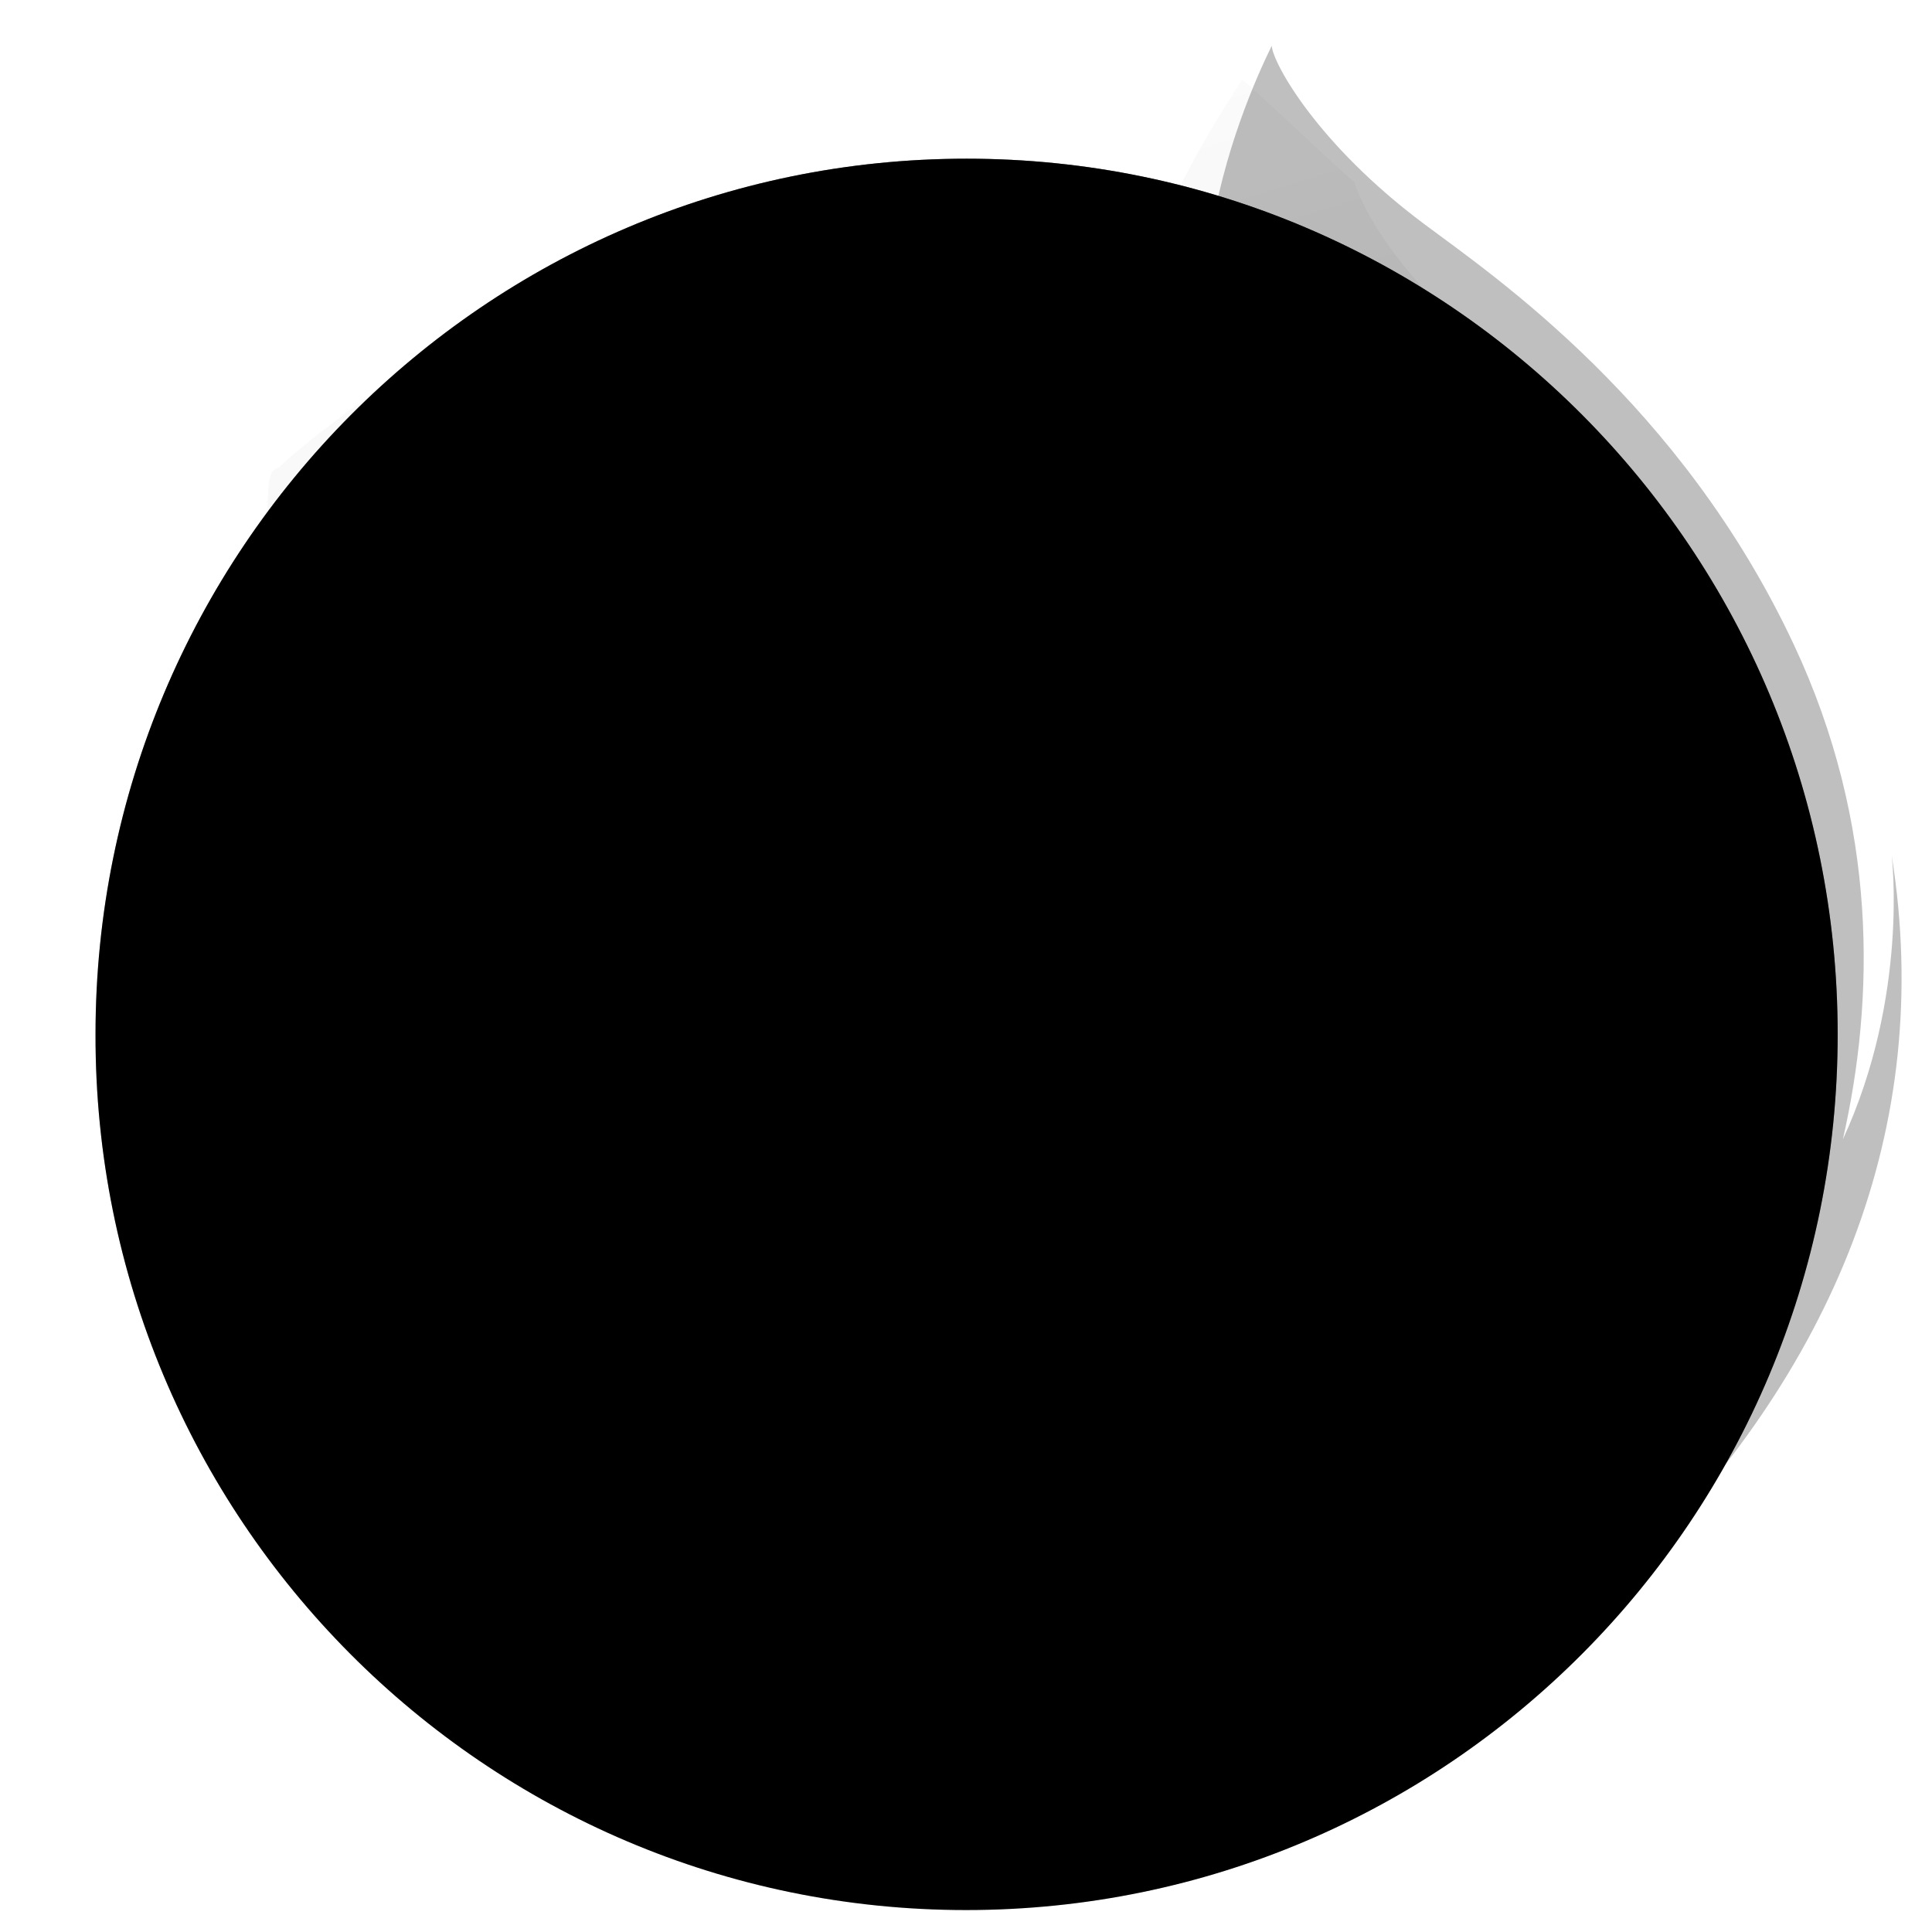
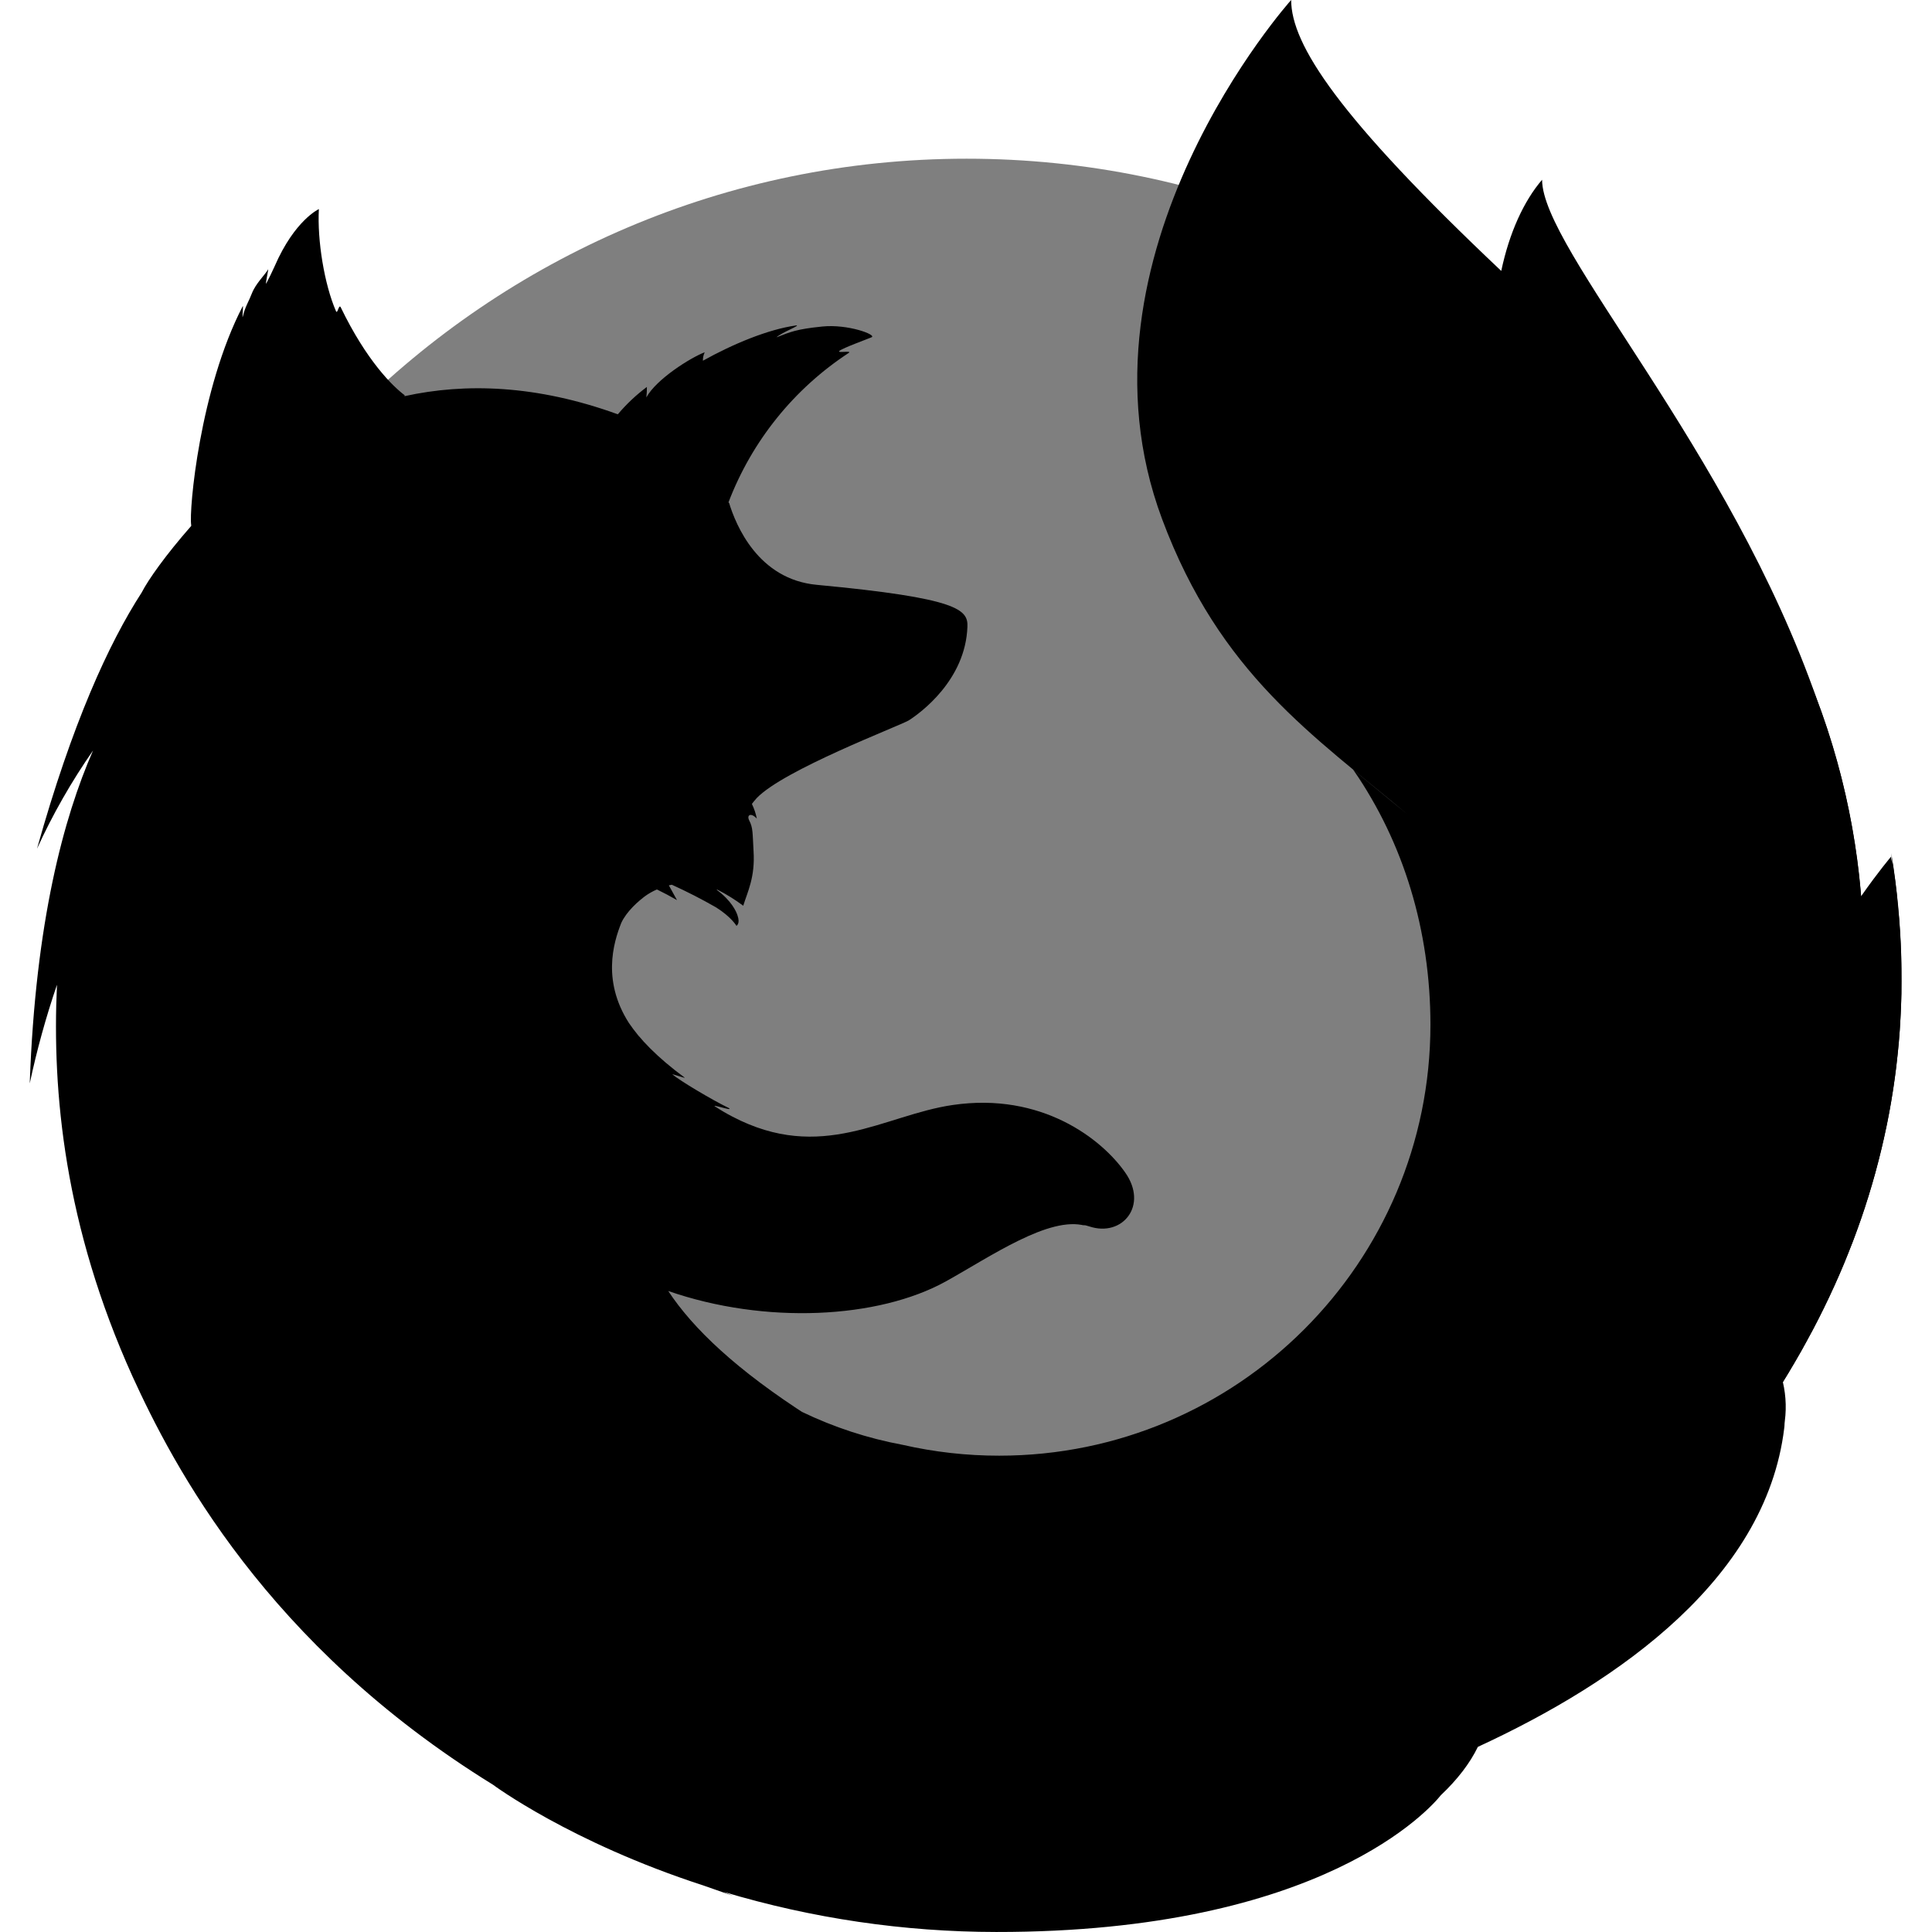
<svg xmlns="http://www.w3.org/2000/svg" viewBox="0 0 24 24">
  <g transform="translate(0.3695 0) scale(0.02439)">
-     <defs>
-       <radialGradient id="e19m" cx="-7732.75" cy="8430.7" r="650.78" fx="-7773.52" gradientTransform="matrix(1.23 0 0 -1.22 9958.21 11048.11)" gradientUnits="userSpaceOnUse">
-         <stop offset=".03" stop-color="currentColor" stop-opacity="0" />
-         <stop offset=".92" stop-color="currentColor" stop-opacity=".4" />
-       </radialGradient>
-       <radialGradient id="f19m" cx="-7584.75" cy="8882.7" r="650.78" fx="-7625.52" gradientTransform="matrix(1.23 0 0 -1.22 9958.21 11048.11)" gradientUnits="userSpaceOnUse">
-         <stop offset=".03" stop-color="currentColor" stop-opacity=".3" />
-         <stop offset=".49" stop-color="currentColor" stop-opacity="0" />
-       </radialGradient>
-       <linearGradient id="a19m" x1="524.71" x2="301.37" y1="677.09" y2="-53.49" gradientUnits="userSpaceOnUse">
-         <stop offset="0" stop-color="currentColor" stop-opacity=".15" />
-         <stop offset="1" stop-color="currentColor" stop-opacity="0" />
-       </linearGradient>
-       <linearGradient id="b19m" x1="540.64" x2="349.2" y1="729.2" y2="102.97" gradientUnits="userSpaceOnUse">
-         <stop offset="0" stop-color="currentColor" stop-opacity=".15" />
-         <stop offset="1" stop-color="currentColor" stop-opacity="0" />
-       </linearGradient>
-       <radialGradient id="g19m" cx="535.42" cy="586.26" r="654.25" gradientTransform="matrix(1 0 0 -1 0 984)" gradientUnits="userSpaceOnUse">
-         <stop offset=".78" stop-color="currentColor" stop-opacity="0" />
-         <stop offset="1" stop-color="currentColor" stop-opacity="0" />
-       </radialGradient>
-       <linearGradient id="c19m" x1="760.38" x2="774.09" y1="-145.42" y2="279.62" gradientUnits="userSpaceOnUse">
-         <stop offset="0" stop-color="currentColor" stop-opacity=".25" />
-         <stop offset=".97" stop-color="currentColor" stop-opacity=".25" />
-       </linearGradient>
-     </defs>
-     <path fill="currentColor" d="M476.92 972.83c245.24 0 443.9-199.74 443.9-446s-198.66-446-443.66-446S33.5 280.5 33.5 526.8C33 773.33 231.92 972.83 476.92 972.83z" />
-     <path fill="url(#e19m)" d="M476.92 972.83c245.24 0 443.9-199.74 443.9-446s-198.66-446-443.66-446S33.5 280.5 33.5 526.8C33 773.33 231.92 972.83 476.92 972.83z" />
-     <path fill="url(#f19m)" d="M476.92 972.83c245.24 0 443.9-199.74 443.9-446s-198.66-446-443.66-446S33.5 280.5 33.5 526.8C33 773.33 231.92 972.83 476.92 972.83z" />
-     <g opacity=".4">
-       <path fill="url(#a19m)" d="M810.67 803.64a246.8 246.8 0 01-30.12 18.18 705.31 705.31 0 0038.3-63c9.46-10.47 18.13-20.65 25.2-31.65 3.44-5.4 7.3-12.08 11.42-19.82 24.92-44.9 52.4-117.56 53.18-192.2v-5.66a257.25 257.25 0 00-5.71-55.75l.56 4.3-.64-3.3c.37 2 .66 4 1 6 5.1 43.22 1.47 85.37-16.68 116.45l-.87 1.32c9.4-47.23 12.56-99.4 2.1-151.6 0 0-4.2-25.38-35.38-102.44-18-44.35-49.83-80.72-78-107.2-24.7-30.55-47.1-51-59.47-64.06-25.82-27.18-36.64-47.57-41.1-60.87-3.85-1.93-53.14-49.8-57.05-51.63-21.5 33.35-89.16 137.67-57 235.15 14.58 44.17 51.47 90 90.07 115.74 1.7 1.94 23 25 33.1 77.16 10.45 53.85 5 95.86-16.54 158-25.3 54.5-90.02 108.4-150.72 113.9-129.67 11.78-177.15-65.1-177.15-65.1 46.33 18.44 97.55 14.6 128.7-4.56 31.4-19.43 50.4-33.83 65.8-28.15C548.86 648.43 561 632 550.1 615a78.5 78.5 0 00-79.4-34.57c-31.43 5.1-60.23 30-101.4 5.9a86.29 86.29 0 01-7.73-5.06c-2.7-1.8 8.83 2.72 6.13.7-8-4.35-22.2-13.84-25.88-17.22-.6-.56 6.22 2.18 5.6 1.62-38.5-31.7-33.7-53.13-32.5-66.57 1-10.75 8-24.52 19.75-30.1a134.5 134.5 0 019.24 5.48l-3.74-7.58c.46-.2.9-.15 1.36-.34a237.9 237.9 0 0120.41 11.67c7.07 5 9.33 9.44 9.33 9.44s1.86-1 .48-5.37c-.5-1.78-2.65-7.45-9.65-13.17h.44a81.61 81.61 0 0111.87 8.2c2-7.18 5.53-14.68 4.75-28.1-.48-9.43-.26-11.87-1.92-15.5-1.5-3.13.83-4.35 3.42-1.1a32.5 32.5 0 00-2.21-7.4v-.24c3.23-11.24 68.25-40.46 73-43.88A67.2 67.2 0 00470.59 361c3.62-5.76 6.34-13.85 7-26.1.36-8.84-3.76-14.73-69.5-21.62-18-1.77-28.53-14.8-34.53-26.82a162.7 162.7 0 00-3.33-7.28 57.68 57.68 0 01-2.56-8.43c10.75-30.87 28.8-57 55.37-76.7 1.45-1.32-5.78.34-4.34-1 1.7-1.54 12.7-6 14.8-7 2.54-1.2-10.88-6.9-22.73-5.5-12.07 1.36-14.63 2.8-21.07 5.53 2.67-2.66 11.17-6.15 9.18-6.13-13 2-29.18 9.56-43 18.12a10.66 10.66 0 01.83-4.35c-6.44 2.73-22.26 13.8-26.87 23.14a44.29 44.29 0 00.27-5.4 84.17 84.17 0 00-13.19 13.82l-.24.22c-37.36-15-70.23-16-98.05-9.28-6.1-6.1-9.06-1.64-22.9-32.07-.94-1.83.72 1.8 0 0-2.28-5.9 1.4 7.87 0 0-23.28 18.37-53.92 39.2-68.63 53.9-.18.6 17.16-4.9 0 0-6 1.72-5.6 5.28-6.5 37.5-.22 2.44 0 5.18-.22 7.38-11.75 15-19.75 27.64-22.78 34.2-15.2 26.18-31.93 67-48.15 131.55a334.82 334.82 0 0125.79-50.3c-13.5 34.27-26.53 88.08-29.13 170.94a482.08 482.08 0 0112.53-50.66 473 473 0 0034.73 201.07c9.33 22.82 24.76 57.46 51 95.4C226.9 902 343.3 956 472.2 956c134.58 0 255.43-58.87 338.46-152.36z" />
-       <path fill="url(#b19m)" d="M810.67 803.64a246.8 246.8 0 01-30.12 18.18 705.31 705.31 0 0038.3-63c9.46-10.47 18.13-20.65 25.2-31.65 3.44-5.4 7.3-12.08 11.42-19.82 24.92-44.9 52.4-117.56 53.18-192.2v-5.66a257.25 257.25 0 00-5.71-55.75l.56 4.3-.64-3.3c.37 2 .66 4 1 6 5.1 43.22 1.47 85.37-16.68 116.45l-.87 1.32c9.4-47.23 12.56-99.4 2.1-151.6 0 0-4.2-25.38-35.38-102.44-18-44.35-49.83-80.72-78-107.2-24.7-30.55-47.1-51-59.47-64.06-25.82-27.18-36.64-47.57-41.1-60.87-3.85-1.93-53.14-49.8-57.05-51.63-21.5 33.35-89.16 137.67-57 235.15 14.58 44.17 51.47 90 90.07 115.74 1.7 1.94 23 25 33.1 77.16 10.45 53.85 5 95.86-16.54 158-25.3 54.5-90.02 108.4-150.72 113.9-129.67 11.78-177.15-65.1-177.15-65.1 46.33 18.44 97.55 14.6 128.7-4.56 31.4-19.43 50.4-33.83 65.8-28.15C548.86 648.43 561 632 550.1 615a78.5 78.5 0 00-79.4-34.57c-31.43 5.1-60.23 30-101.4 5.9a86.29 86.29 0 01-7.73-5.06c-2.7-1.8 8.83 2.72 6.13.7-8-4.35-22.2-13.84-25.88-17.22-.6-.56 6.22 2.18 5.6 1.62-38.5-31.7-33.7-53.13-32.5-66.57 1-10.75 8-24.52 19.75-30.1a134.5 134.5 0 019.24 5.48l-3.74-7.58c.46-.2.9-.15 1.36-.34a237.9 237.9 0 0120.41 11.67c7.07 5 9.33 9.44 9.33 9.44s1.86-1 .48-5.37c-.5-1.78-2.65-7.45-9.65-13.17h.44a81.61 81.61 0 0111.87 8.2c2-7.18 5.53-14.68 4.75-28.1-.48-9.43-.26-11.87-1.92-15.5-1.5-3.13.83-4.35 3.42-1.1a32.5 32.5 0 00-2.21-7.4v-.24c3.23-11.24 68.25-40.46 73-43.88A67.2 67.2 0 00470.59 361c3.62-5.76 6.34-13.85 7-26.1.36-8.84-3.76-14.73-69.5-21.62-18-1.77-28.53-14.8-34.53-26.82a162.7 162.7 0 00-3.33-7.28 57.68 57.68 0 01-2.56-8.43c10.75-30.87 28.8-57 55.37-76.7 1.45-1.32-5.78.34-4.34-1 1.7-1.54 12.7-6 14.8-7 2.54-1.2-10.88-6.9-22.73-5.5-12.07 1.36-14.63 2.8-21.07 5.53 2.67-2.66 11.17-6.15 9.18-6.13-13 2-29.18 9.56-43 18.12a10.66 10.66 0 01.83-4.35c-6.44 2.73-22.26 13.8-26.87 23.14a44.29 44.29 0 00.27-5.4 84.17 84.17 0 00-13.19 13.82l-.24.22c-37.36-15-70.23-16-98.05-9.28-6.1-6.1-9.06-1.64-22.9-32.07-.94-1.83.72 1.8 0 0-2.28-5.9 1.4 7.87 0 0-23.28 18.37-53.92 39.2-68.63 53.9-.18.6 17.16-4.9 0 0-6 1.72-5.6 5.28-6.5 37.5-.22 2.44 0 5.18-.22 7.38-11.75 15-19.75 27.64-22.78 34.2-15.2 26.18-31.93 67-48.15 131.55a334.82 334.82 0 0125.79-50.3c-13.5 34.27-26.53 88.08-29.13 170.94a482.08 482.08 0 0112.53-50.66 473 473 0 0034.73 201.07c9.33 22.82 24.76 57.46 51 95.4C226.9 902 343.3 956 472.2 956c134.58 0 255.43-58.87 338.46-152.36z" />
-     </g>
-     <path fill="url(#g19m)" d="M896.18 698.54q1.58-2.6 3.1-5.23l.13-.23 3.13-5.44 6-11.03q1.37-2.6 2.68-5.2l2.97-5.98 2.47-5.15 2.82-6.13q1.14-2.53 2.26-5.1l.26-.6 2.42-5.72 4.23-10.7.3-.77q.95-2.47 1.84-5l.3-.84q.88-2.46 1.74-4.93l.3-.88q.84-2.45 1.65-4.9l.3-1 1.55-4.87 2.05-6.9 1.36-4.8 1.88-7.17 1.47-6 1.06-4.6 1.6-7.45 1.17-6.08.8-4.5 1.24-7.74.87-6.2.55-4.3.88-8.13.4-4.14.48-6.18.48-8.42.25-6.34.1-3.92-.06-15.24-.08-3.63-.23-6.35c0-.95-.1-1.9-.15-2.84l-.2-3.53-.45-6.4-1.2-12.86-.77-6.46-1.88-13c-.53-3.26.2 1.7.44 4.82l-.72-4.1s-6.1 7.07-15.24 20.13a370.21 370.21 0 00-22.26-99.56c-44.4-128.07-140.2-229.95-140.2-265.4-9.32 10.86-16.7 27-20.8 46.44-83-78.4-107-115.33-107-138 0 0-116.1 129.4-65.74 264.38C606.24 343.47 653.86 374.52 702 415l-28-23 .4.55c25.15 36.37 39 81.16 39 129.33 0 121.24-98.34 219.53-219.65 219.53a220.14 220.14 0 01-49.13-5.52 203.82 203.82 0 01-51.36-16.81q2 1.32 4.1 2.65c-37.47-23.93-59.62-45.18-72.17-64.2 49.42 17.17 107 14.15 141.43-4.9 23.1-12.85 52.7-33.43 70.92-28.35l-1.24-.48a24.22 24.22 0 013.38.85c16.82 5.6 30.2-10.67 18.2-27.54-11.77-16.85-42.4-41-87.88-34.3-34.8 5.07-66.66 29.76-112.24 5.84a97.34 97.34 0 01-8.55-5c-3-1.77 9.77 2.7 6.8.68-8.87-4.32-24.57-13.73-28.64-17.07-.68-.56 6.88 2.16 6.2 1.6-14.15-10.44-23-19.75-28.5-28a83.1 83.1 0 001.66 2.5c-16-22.77-9.3-43.58-5.44-53.34 2.63-5.64 8.4-11 13.26-14.42l-1.12.8a32.52 32.52 0 016-3.38 152.3 152.3 0 0110.23 5.43l-4.14-7.5c.5-.2 1-.15 1.5-.34a266.4 266.4 0 0122.59 11.57c7.83 4.95 10.32 9.36 10.32 9.36s2.06-1 .54-5.33c-.56-1.77-2.93-7.4-10.68-13.07h.48a91.65 91.65 0 0113.13 8.17c2.2-7.12 6.12-14.56 5.25-27.86-.53-9.35-.28-11.78-2.12-15.4-1.65-3.1.92-4.3 3.78-1.1a29.73 29.73 0 00-2.44-7.34v-.24s1.64-2.13 2.4-2.9c13.86-14.43 71.94-36.42 77.4-39.54 6-3.8 28.9-20.52 29.9-47.6.4-8.77-4.16-14.66-76.68-21.46-29.87-2.76-41.26-30.33-44.75-41.9l-.1.27a2.59 2.59 0 00-.12-.48 158.47 158.47 0 0161.28-76.06c1.6-1.3-6.4.33-4.8-1 1.87-1.52 14.06-5.93 16.37-6.92 2.8-1.2-12-6.84-25.16-5.47-13.36 1.35-16.2 2.78-23.32 5.5 3-2.64 12.37-6.1 10.16-6.08-14.4 2-32.3 9.48-47.6 18a9.72 9.72 0 01.92-4.31c-7.13 2.7-24.64 13.67-29.73 23a39.79 39.79 0 00.29-5.35 88.55 88.55 0 00-14.6 13.7l-.27.22c-41.3-15-77.7-16-108.44-9.24l-.3-.28.36-.08c-6.15-4.53-19.53-17.63-32.7-44.9-1-1.82-1.6 3.75-2.4 2-6-13.8-9.58-36.2-8.72-52 0 0-12.32 5.6-22.5 29.06a148.81 148.81 0 01-4.32 8.86c-.56.68 1.27-7.7 1-7.24-1.77 3-6.36 7.2-8.35 12.38-1.65 4.24-3.35 6.52-4.6 11.77-.4 1.43.4-6.32 0-5.38C86.62 198 81 260 82.23 267.4v.48C69.2 282.72 60.34 295.28 57 301.8c-16.8 26-35.33 66.44-53.3 130.46a319.35 319.35 0 0128.54-50C17.32 416.25 2.9 469.62 0 551.8a436.92 436.92 0 0113.87-50.24C11.3 556.36 17.68 624.3 52.32 701c20.57 45 67.92 136.6 183.62 208 0 0 39.36 29.3 107 51.26l15.23 5.33q-2.43-1-4.7-2A484.9 484.9 0 00492.27 984c166.45.14 221.4-63.35 226.45-69.68 8.42-7.94 14.83-16.3 18.84-24.6 71.7-33.1 149.14-86.8 156.44-166.1a25.59 25.59 0 01-.53 2.88 55.55 55.55 0 00-.56-22.57l3.18-5.2zm-705.53-497.1zm-.28.07zm492.15 203.64l.5.82zm-8.1-12.62c4.3 6.06 5.7 8.64 8 12.46-2.32-3.8-3.72-6.37-8-12.43zM407 727.74l4.5 2.72-4.5-2.72zm-5.44-3.36l-3.63-2.3zm4.4 2.7l-3.5-2.1zm-91.5-194.36l-.1-.1zm-6-7a59 59 0 01-1.73-2.36l1.72 2.32zm4.38 5.2c-.77-.83-1.5-1.67-2.2-2.5q1 1.22 2.2 2.46zm-2.5-2.86a83.2 83.2 0 01-1.75-2.17 64.4 64.4 0 001.74 2.1zm4.24-72.48a39.7 39.7 0 013-1.9 30.1 30.1 0 00-3 1.87zm3.16-2l.62-.33zm1.1-.57l.47-.22zm1-.46l.33-.13z" />
-     <path fill="url(#c19m)" d="M813.74 801.65c104.16-102.27 156.86-226.58 134.58-366 0 0 8.9 71.5-24.85 144.63 16.2-71.4 18.1-160.1-25-252C841 205.64 746.45 141.1 710.35 114.2c-54.7-40.8-77.35-82.32-77.78-90.9-16.34 33.48-65.77 148.2-5.3 247 56.64 92.56 145.86 120 208.33 205 115.08 156.37-21.85 326.35-21.85 326.35z" />
+     <path fill="currentColor" fill-opacity=".5" d="M476.92 972.83c245.24 0 443.9-199.74 443.9-446s-198.66-446-443.66-446S33.5 280.5 33.5 526.8C33 773.33 231.92 972.83 476.92 972.83z" />
+     <path fill="currentColor" d="M896.18 698.54q1.58-2.6 3.1-5.23l.13-.23 3.13-5.44 6-11.03q1.37-2.6 2.68-5.2l2.97-5.98 2.47-5.15 2.82-6.13q1.14-2.53 2.26-5.1l.26-.6 2.42-5.72 4.23-10.7.3-.77q.95-2.47 1.84-5l.3-.84q.88-2.46 1.74-4.93l.3-.88q.84-2.45 1.65-4.9l.3-1 1.55-4.87 2.05-6.9 1.36-4.8 1.88-7.17 1.47-6 1.06-4.6 1.6-7.45 1.17-6.08.8-4.5 1.24-7.74.87-6.2.55-4.3.88-8.13.4-4.14.48-6.18.48-8.42.25-6.34.1-3.92-.06-15.24-.08-3.63-.23-6.35c0-.95-.1-1.9-.15-2.84l-.2-3.53-.45-6.4-1.2-12.86-.77-6.46-1.88-13c-.53-3.26.2 1.7.44 4.82l-.72-4.1s-6.1 7.07-15.24 20.13a370.21 370.21 0 00-22.26-99.56c-44.4-128.07-140.2-229.95-140.2-265.4-9.32 10.86-16.7 27-20.8 46.44-83-78.4-107-115.33-107-138 0 0-116.1 129.4-65.74 264.38C606.24 343.47 653.86 374.52 702 415l-28-23 .4.55c25.15 36.37 39 81.16 39 129.33 0 121.24-98.34 219.53-219.65 219.53a220.14 220.14 0 01-49.13-5.52 203.82 203.82 0 01-51.36-16.81q2 1.32 4.1 2.65c-37.47-23.93-59.62-45.18-72.17-64.2 49.42 17.17 107 14.15 141.43-4.9 23.1-12.85 52.7-33.43 70.92-28.35l-1.24-.48a24.22 24.22 0 013.38.85c16.82 5.6 30.2-10.67 18.2-27.54-11.77-16.85-42.4-41-87.88-34.3-34.8 5.07-66.66 29.76-112.24 5.84a97.34 97.34 0 01-8.55-5c-3-1.77 9.77 2.7 6.8.68-8.87-4.32-24.57-13.73-28.64-17.07-.68-.56 6.88 2.16 6.2 1.6-14.15-10.44-23-19.75-28.5-28a83.1 83.1 0 001.66 2.5c-16-22.77-9.3-43.58-5.44-53.34 2.63-5.64 8.4-11 13.26-14.42l-1.12.8a32.52 32.52 0 016-3.38 152.3 152.3 0 0110.23 5.43l-4.14-7.5c.5-.2 1-.15 1.5-.34a266.4 266.4 0 0122.59 11.57c7.83 4.95 10.32 9.36 10.32 9.36s2.06-1 .54-5.33c-.56-1.77-2.93-7.4-10.68-13.07h.48a91.65 91.65 0 0113.13 8.17c2.2-7.12 6.12-14.56 5.25-27.86-.53-9.35-.28-11.78-2.12-15.4-1.65-3.1.92-4.3 3.78-1.1a29.73 29.73 0 00-2.44-7.34v-.24s1.64-2.13 2.4-2.9c13.86-14.43 71.94-36.42 77.4-39.54 6-3.8 28.9-20.52 29.9-47.6.4-8.77-4.16-14.66-76.68-21.46-29.87-2.76-41.26-30.33-44.75-41.9l-.1.27a2.59 2.59 0 00-.12-.48 158.47 158.47 0 0161.28-76.06c1.6-1.3-6.4.33-4.8-1 1.87-1.52 14.06-5.93 16.37-6.92 2.8-1.2-12-6.84-25.16-5.47-13.36 1.35-16.2 2.78-23.32 5.5 3-2.64 12.37-6.1 10.16-6.08-14.4 2-32.3 9.48-47.6 18a9.72 9.72 0 01.92-4.31c-7.13 2.7-24.64 13.67-29.73 23a39.79 39.79 0 00.29-5.35 88.55 88.55 0 00-14.6 13.7l-.27.22c-41.3-15-77.7-16-108.44-9.24l-.3-.28.36-.08c-6.15-4.53-19.53-17.63-32.7-44.9-1-1.82-1.6 3.75-2.4 2-6-13.8-9.58-36.2-8.72-52 0 0-12.32 5.6-22.5 29.06a148.81 148.81 0 01-4.32 8.86c-.56.68 1.27-7.7 1-7.24-1.77 3-6.36 7.2-8.35 12.38-1.65 4.24-3.35 6.52-4.6 11.77-.4 1.43.4-6.32 0-5.38C86.62 198 81 260 82.23 267.4v.48C69.2 282.72 60.34 295.28 57 301.8c-16.8 26-35.33 66.44-53.3 130.46a319.35 319.35 0 0128.54-50C17.32 416.25 2.9 469.62 0 551.8a436.92 436.92 0 0113.87-50.24C11.3 556.36 17.68 624.3 52.32 701c20.57 45 67.92 136.6 183.62 208 0 0 39.36 29.3 107 51.26l15.23 5.33q-2.43-1-4.7-2A484.9 484.9 0 00492.27 984c166.45.14 221.4-63.35 226.45-69.68 8.42-7.94 14.83-16.3 18.84-24.6 71.7-33.1 149.14-86.8 156.44-166.1a25.59 25.59 0 01-.53 2.88 55.55 55.55 0 00-.56-22.57l3.18-5.2zm-705.53-497.1zm-.28.07zm492.15 203.64l.5.82zm-8.1-12.62c4.3 6.06 5.7 8.64 8 12.46-2.32-3.8-3.72-6.37-8-12.43zM407 727.74l4.5 2.72-4.5-2.72zm-5.44-3.36l-3.63-2.3zm4.4 2.7l-3.5-2.1zm-91.5-194.36l-.1-.1zm-6-7a59 59 0 01-1.73-2.36l1.72 2.32zm4.38 5.2c-.77-.83-1.5-1.67-2.2-2.5q1 1.22 2.2 2.46zm-2.5-2.86a83.2 83.2 0 01-1.75-2.17 64.4 64.4 0 001.74 2.1zm4.24-72.48a39.7 39.7 0 013-1.9 30.1 30.1 0 00-3 1.87zm3.16-2l.62-.33zm1.1-.57l.47-.22zm1-.46l.33-.13z" />
+     <path fill="currentColor" d="M813.74 801.65c104.16-102.27 156.86-226.58 134.58-366 0 0 8.9 71.5-24.85 144.63 16.2-71.4 18.1-160.1-25-252C841 205.64 746.45 141.1 710.35 114.2c-54.7-40.8-77.35-82.32-77.78-90.9-16.34 33.48-65.77 148.2-5.3 247 56.64 92.56 145.86 120 208.33 205 115.08 156.37-21.85 326.35-21.85 326.35z" />
  </g>
</svg>
